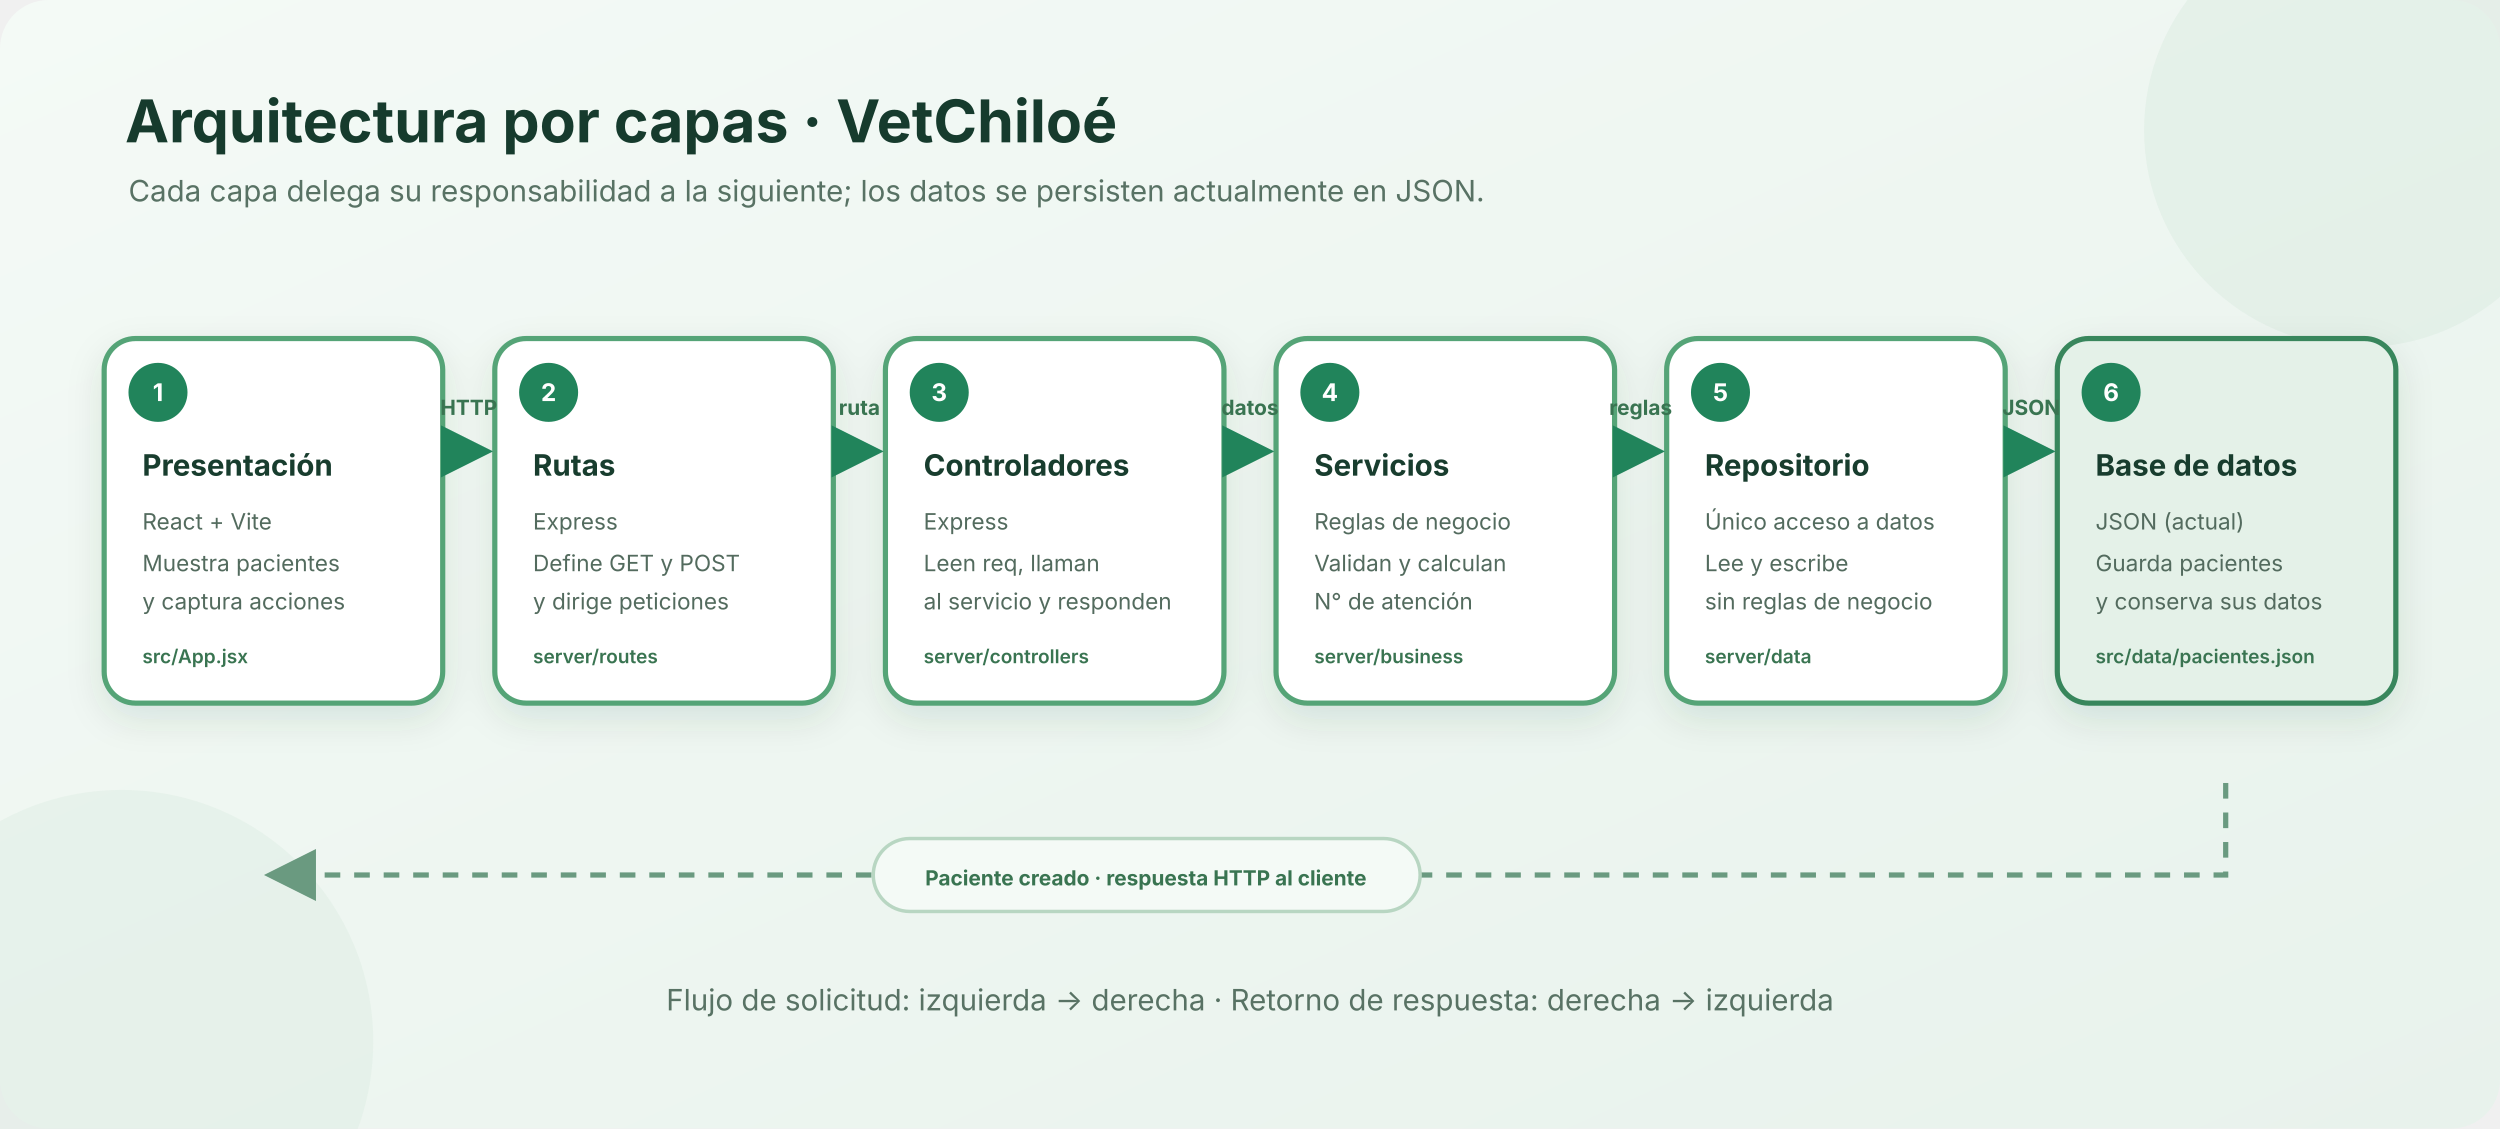
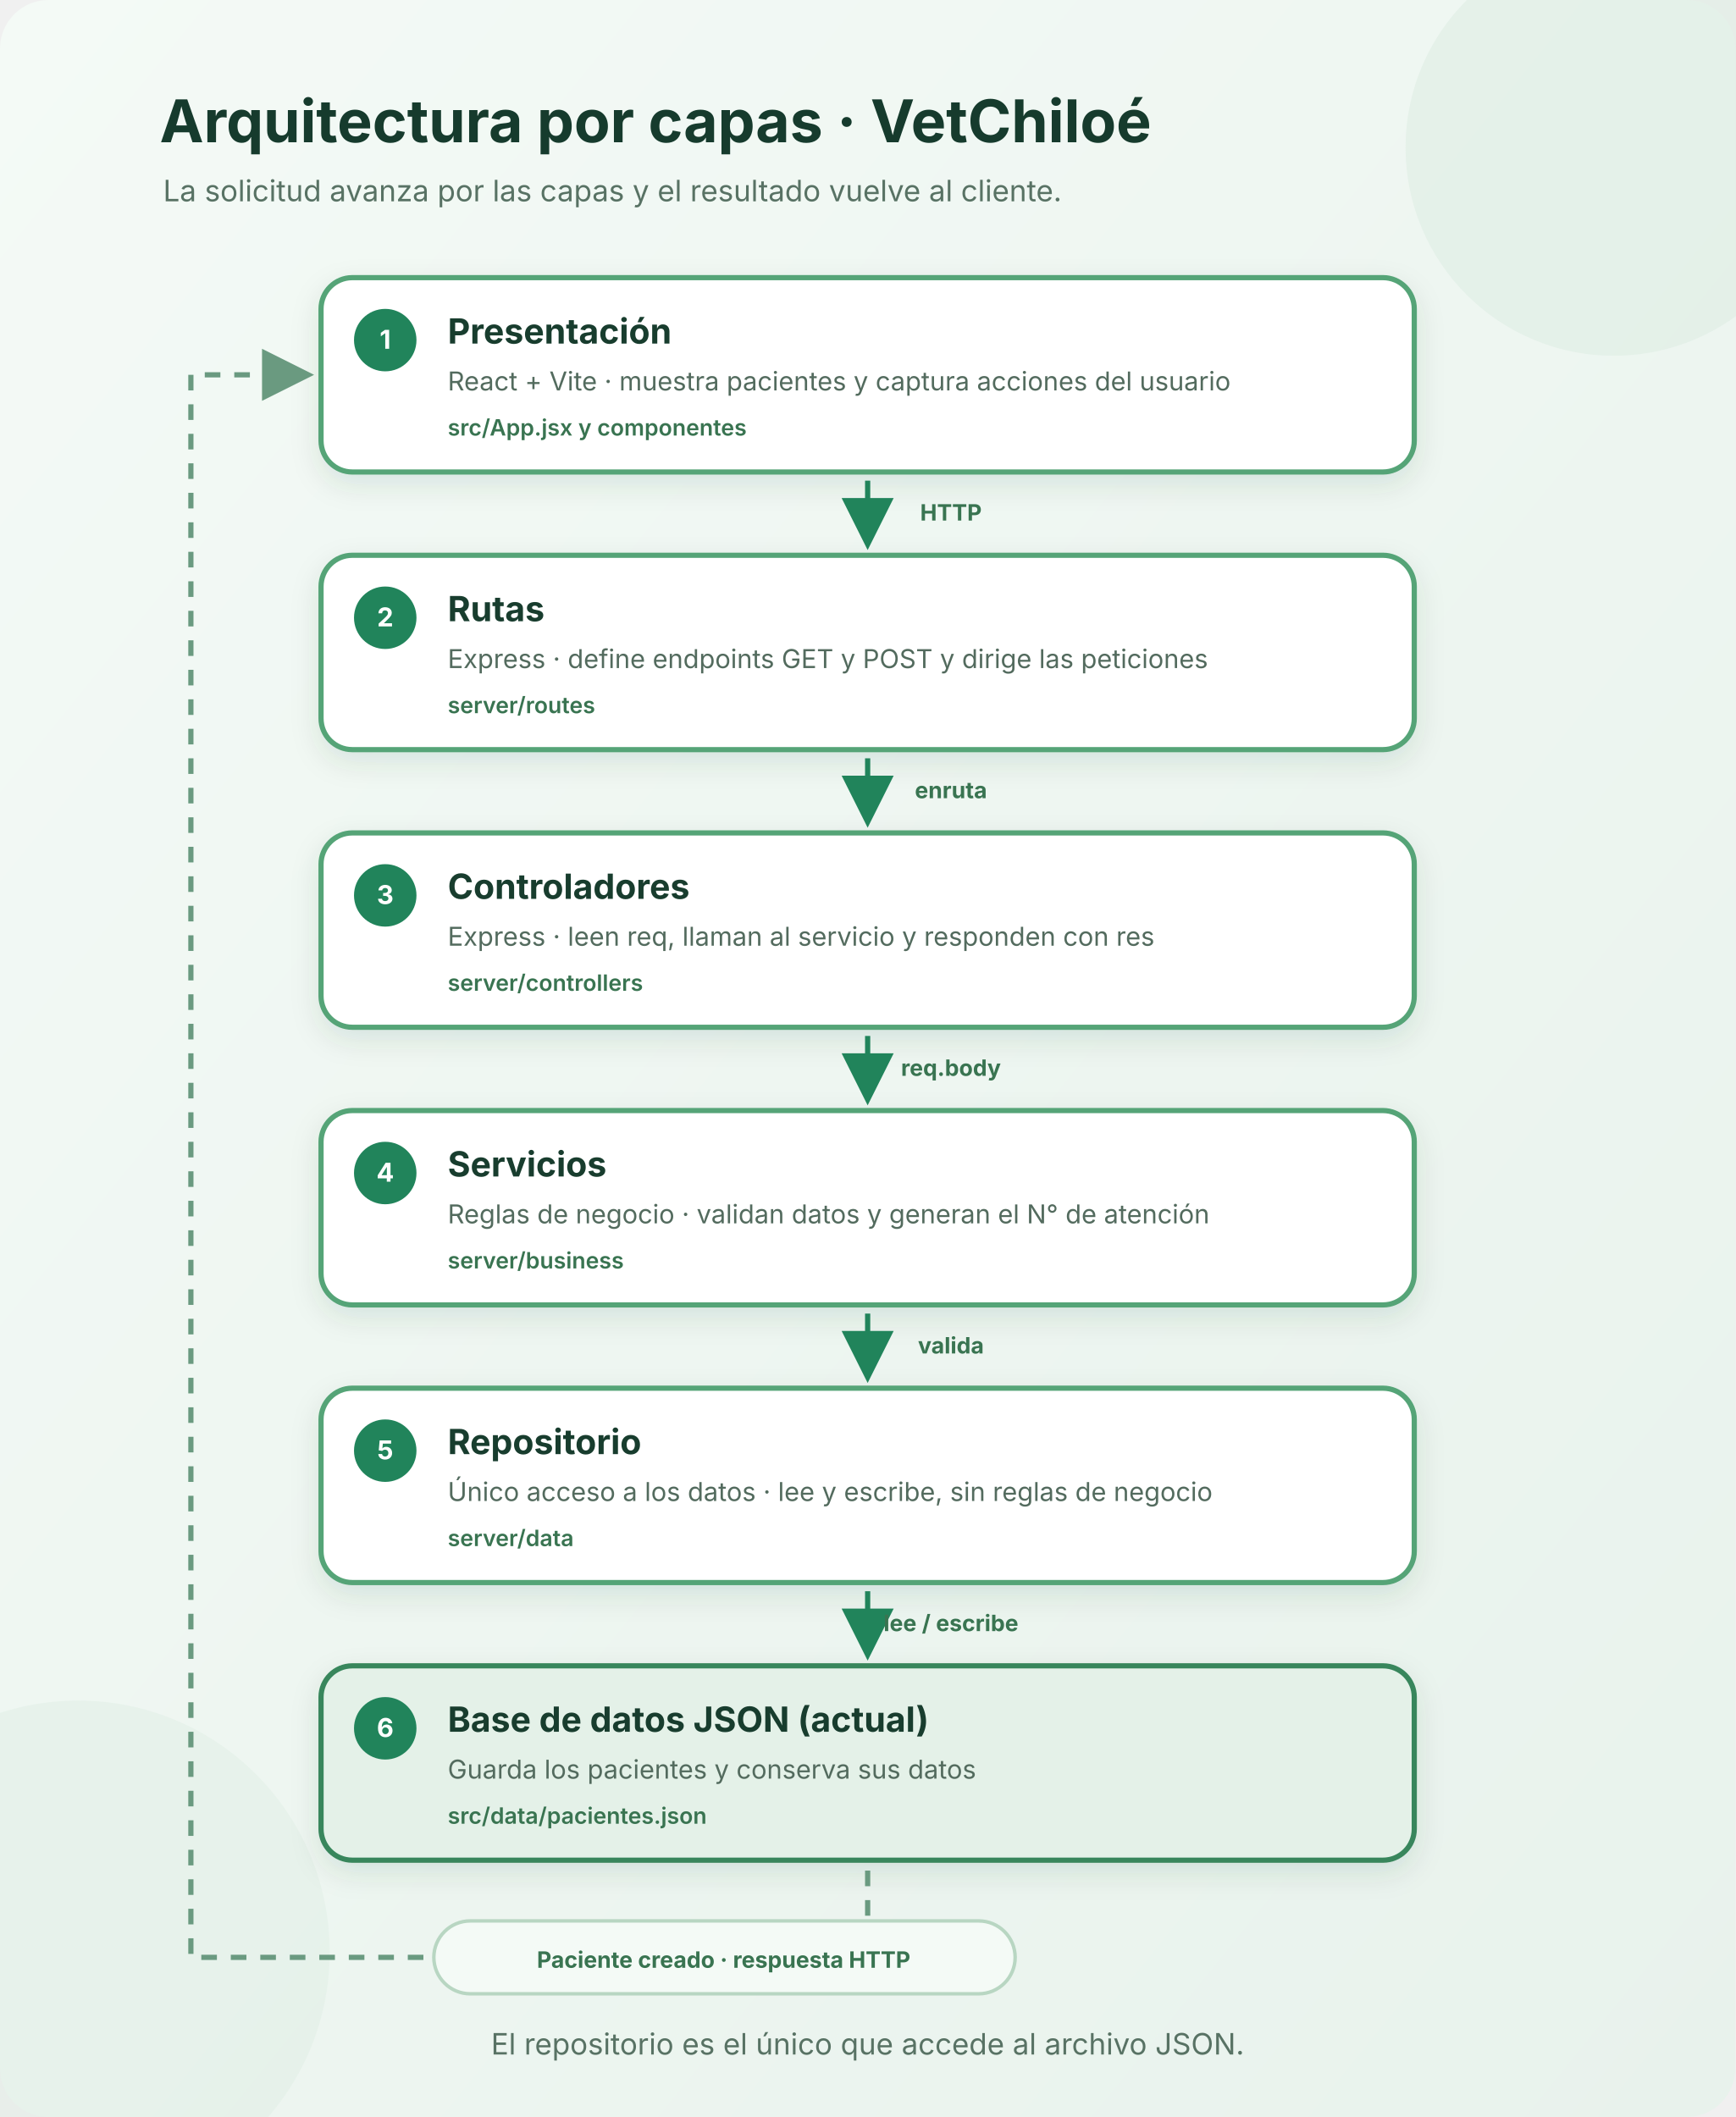
- <svg xmlns="http://www.w3.org/2000/svg" width="1440" height="650" viewBox="0 0 1440 650" role="img" aria-labelledby="title description">
+ <svg xmlns="http://www.w3.org/2000/svg" width="1000" height="1220" viewBox="0 0 1000 1220" role="img" aria-labelledby="title description">
  <defs>
    <linearGradient id="background" x1="0" y1="0" x2="1" y2="1">
      <stop offset="0" stop-color="#f4faf6" />
      <stop offset="1" stop-color="#e8f2ec" />
    </linearGradient>
-     <filter id="shadow" x="-15%" y="-15%" width="130%" height="140%">
-       <feDropShadow dx="0" dy="8" stdDeviation="10" flood-color="#174c38" flood-opacity=".11" />
+     <filter id="shadow" x="-15%" y="-20%" width="130%" height="150%">
+       <feDropShadow dx="0" dy="6" stdDeviation="8" flood-color="#174c38" flood-opacity=".11" />
    </filter>
    <marker id="arrow" markerWidth="10" markerHeight="10" refX="8" refY="5" orient="auto">
      <path d="M0 0 10 5 0 10z" fill="#21845b" />
    </marker>
    <marker id="arrow-light" markerWidth="10" markerHeight="10" refX="8" refY="5" orient="auto">
      <path d="M0 0 10 5 0 10z" fill="#6a9a80" />
    </marker>
    <style>
      text { font-family: Inter, "Segoe UI", Arial, sans-serif; }
      .title { fill: #163b2d; font-size: 34px; font-weight: 750; }
      .subtitle { fill: #587264; font-size: 17px; }
-       .card-title { fill: #183d2e; font-size: 17px; font-weight: 700; }
-       .card-copy { fill: #536b5e; font-size: 13px; }
-       .card-path { fill: #397451; font-size: 11px; font-weight: 600; }
-       .badge-text { fill: #fff; font-size: 14px; font-weight: 700; }
-       .arrow-label { fill: #397451; font-size: 12px; font-weight: 650; }
+       .card-title { fill: #183d2e; font-size: 20px; font-weight: 700; }
+       .card-copy { fill: #536b5e; font-size: 15px; }
+       .card-path { fill: #397451; font-size: 13px; font-weight: 600; }
+       .badge-text { fill: #fff; font-size: 15px; font-weight: 700; }
+       .arrow-label { fill: #397451; font-size: 13px; font-weight: 650; }
    </style>
  </defs>
-   <rect width="1440" height="650" rx="28" fill="url(#background)" />
-   <circle cx="1360" cy="75" r="125" fill="#dcece2" opacity=".55" />
-   <circle cx="70" cy="600" r="145" fill="#dcece2" opacity=".45" />
-   <text class="title" x="72" y="82">Arquitectura por capas · VetChiloé</text>
-   <text class="subtitle" x="74" y="116">Cada capa delega su responsabilidad a la siguiente; los datos se persisten actualmente en JSON.</text>
+   <rect width="1000" height="1220" rx="28" fill="url(#background)" />
+   <circle cx="930" cy="85" r="120" fill="#dcece2" opacity=".55" />
+   <circle cx="45" cy="1125" r="145" fill="#dcece2" opacity=".4" />
+   <text class="title" x="92" y="82">Arquitectura por capas · VetChiloé</text>
+   <text class="subtitle" x="94" y="116">La solicitud avanza por las capas y el resultado vuelve al cliente.</text>
  <g filter="url(#shadow)">
-     <rect x="60" y="195" width="195" height="210" rx="18" fill="#fff" stroke="#55a477" stroke-width="3" />
-     <rect x="285" y="195" width="195" height="210" rx="18" fill="#fff" stroke="#55a477" stroke-width="3" />
-     <rect x="510" y="195" width="195" height="210" rx="18" fill="#fff" stroke="#55a477" stroke-width="3" />
-     <rect x="735" y="195" width="195" height="210" rx="18" fill="#fff" stroke="#55a477" stroke-width="3" />
-     <rect x="960" y="195" width="195" height="210" rx="18" fill="#fff" stroke="#55a477" stroke-width="3" />
-     <rect x="1185" y="195" width="195" height="210" rx="18" fill="#e4f1e8" stroke="#37865c" stroke-width="3" />
+     <rect x="185" y="160" width="630" height="112" rx="18" fill="#fff" stroke="#55a477" stroke-width="3" />
+     <rect x="185" y="320" width="630" height="112" rx="18" fill="#fff" stroke="#55a477" stroke-width="3" />
+     <rect x="185" y="480" width="630" height="112" rx="18" fill="#fff" stroke="#55a477" stroke-width="3" />
+     <rect x="185" y="640" width="630" height="112" rx="18" fill="#fff" stroke="#55a477" stroke-width="3" />
+     <rect x="185" y="800" width="630" height="112" rx="18" fill="#fff" stroke="#55a477" stroke-width="3" />
+     <rect x="185" y="960" width="630" height="112" rx="18" fill="#e4f1e8" stroke="#37865c" stroke-width="3" />
  </g>
  <g>
-     <circle cx="91" cy="226" r="17" fill="#21845b" />
-     <text class="badge-text" x="91" y="231" text-anchor="middle">1</text>
-     <text class="card-title" x="82" y="274">Presentación</text>
-     <text class="card-copy" x="82" y="305">React + Vite</text>
-     <text class="card-copy" x="82" y="329">Muestra pacientes</text>
-     <text class="card-copy" x="82" y="351">y captura acciones</text>
-     <text class="card-path" x="82" y="382">src/App.jsx</text>
-     <circle cx="316" cy="226" r="17" fill="#21845b" />
-     <text class="badge-text" x="316" y="231" text-anchor="middle">2</text>
-     <text class="card-title" x="307" y="274">Rutas</text>
-     <text class="card-copy" x="307" y="305">Express</text>
-     <text class="card-copy" x="307" y="329">Define GET y POST</text>
-     <text class="card-copy" x="307" y="351">y dirige peticiones</text>
-     <text class="card-path" x="307" y="382">server/routes</text>
-     <circle cx="541" cy="226" r="17" fill="#21845b" />
-     <text class="badge-text" x="541" y="231" text-anchor="middle">3</text>
-     <text class="card-title" x="532" y="274">Controladores</text>
-     <text class="card-copy" x="532" y="305">Express</text>
-     <text class="card-copy" x="532" y="329">Leen req, llaman</text>
-     <text class="card-copy" x="532" y="351">al servicio y responden</text>
-     <text class="card-path" x="532" y="382">server/controllers</text>
-     <circle cx="766" cy="226" r="17" fill="#21845b" />
-     <text class="badge-text" x="766" y="231" text-anchor="middle">4</text>
-     <text class="card-title" x="757" y="274">Servicios</text>
-     <text class="card-copy" x="757" y="305">Reglas de negocio</text>
-     <text class="card-copy" x="757" y="329">Validan y calculan</text>
-     <text class="card-copy" x="757" y="351">N° de atención</text>
-     <text class="card-path" x="757" y="382">server/business</text>
-     <circle cx="991" cy="226" r="17" fill="#21845b" />
-     <text class="badge-text" x="991" y="231" text-anchor="middle">5</text>
-     <text class="card-title" x="982" y="274">Repositorio</text>
-     <text class="card-copy" x="982" y="305">Único acceso a datos</text>
-     <text class="card-copy" x="982" y="329">Lee y escribe</text>
-     <text class="card-copy" x="982" y="351">sin reglas de negocio</text>
-     <text class="card-path" x="982" y="382">server/data</text>
-     <circle cx="1216" cy="226" r="17" fill="#21845b" />
-     <text class="badge-text" x="1216" y="231" text-anchor="middle">6</text>
-     <text class="card-title" x="1207" y="274">Base de datos</text>
-     <text class="card-copy" x="1207" y="305">JSON (actual)</text>
-     <text class="card-copy" x="1207" y="329">Guarda pacientes</text>
-     <text class="card-copy" x="1207" y="351">y conserva sus datos</text>
-     <text class="card-path" x="1207" y="382">src/data/pacientes.json</text>
+     <circle cx="222" cy="196" r="18" fill="#21845b" />
+     <text class="badge-text" x="222" y="201" text-anchor="middle">1</text>
+     <text class="card-title" x="258" y="198">Presentación</text>
+     <text class="card-copy" x="258" y="225">React + Vite · muestra pacientes y captura acciones del usuario</text>
+     <text class="card-path" x="258" y="251">src/App.jsx y componentes</text>
+     <circle cx="222" cy="356" r="18" fill="#21845b" />
+     <text class="badge-text" x="222" y="361" text-anchor="middle">2</text>
+     <text class="card-title" x="258" y="358">Rutas</text>
+     <text class="card-copy" x="258" y="385">Express · define endpoints GET y POST y dirige las peticiones</text>
+     <text class="card-path" x="258" y="411">server/routes</text>
+     <circle cx="222" cy="516" r="18" fill="#21845b" />
+     <text class="badge-text" x="222" y="521" text-anchor="middle">3</text>
+     <text class="card-title" x="258" y="518">Controladores</text>
+     <text class="card-copy" x="258" y="545">Express · leen req, llaman al servicio y responden con res</text>
+     <text class="card-path" x="258" y="571">server/controllers</text>
+     <circle cx="222" cy="676" r="18" fill="#21845b" />
+     <text class="badge-text" x="222" y="681" text-anchor="middle">4</text>
+     <text class="card-title" x="258" y="678">Servicios</text>
+     <text class="card-copy" x="258" y="705">Reglas de negocio · validan datos y generan el N° de atención</text>
+     <text class="card-path" x="258" y="731">server/business</text>
+     <circle cx="222" cy="836" r="18" fill="#21845b" />
+     <text class="badge-text" x="222" y="841" text-anchor="middle">5</text>
+     <text class="card-title" x="258" y="838">Repositorio</text>
+     <text class="card-copy" x="258" y="865">Único acceso a los datos · lee y escribe, sin reglas de negocio</text>
+     <text class="card-path" x="258" y="891">server/data</text>
+     <circle cx="222" cy="996" r="18" fill="#21845b" />
+     <text class="badge-text" x="222" y="1001" text-anchor="middle">6</text>
+     <text class="card-title" x="258" y="998">Base de datos JSON (actual)</text>
+     <text class="card-copy" x="258" y="1025">Guarda los pacientes y conserva sus datos</text>
+     <text class="card-path" x="258" y="1051">src/data/pacientes.json</text>
  </g>
  <g fill="none" stroke="#21845b" stroke-width="3" marker-end="url(#arrow)">
-     <path d="M260 260h18" />
-     <path d="M485 260h18" />
-     <path d="M710 260h18" />
-     <path d="M935 260h18" />
-     <path d="M1160 260h18" />
+     <path d="M500 277v34" />
+     <path d="M500 437v34" />
+     <path d="M500 597v34" />
+     <path d="M500 757v34" />
+     <path d="M500 917v34" />
  </g>
-   <text class="arrow-label" x="270" y="239" text-anchor="middle">HTTP</text>
-   <text class="arrow-label" x="495" y="239" text-anchor="middle">ruta</text>
-   <text class="arrow-label" x="720" y="239" text-anchor="middle">datos</text>
-   <text class="arrow-label" x="945" y="239" text-anchor="middle">reglas</text>
-   <text class="arrow-label" x="1170" y="239" text-anchor="middle">JSON</text>
-   <path d="M1282 451v53H158" fill="none" stroke="#6a9a80" stroke-width="3" stroke-dasharray="9 8" marker-end="url(#arrow-light)" />
-   <rect x="503" y="483" width="315" height="42" rx="21" fill="#f4faf6" stroke="#b8d6c2" stroke-width="2" />
-   <text class="arrow-label" x="660" y="510" text-anchor="middle">Paciente creado · respuesta HTTP al cliente</text>
-   <text class="subtitle" x="720" y="582" text-anchor="middle">Flujo de solicitud: izquierda → derecha · Retorno de respuesta: derecha → izquierda</text>
+   <g class="arrow-label" text-anchor="middle">
+     <text x="548" y="300">HTTP</text>
+     <text x="548" y="460">enruta</text>
+     <text x="548" y="620">req.body</text>
+     <text x="548" y="780">valida</text>
+     <text x="548" y="940">lee / escribe</text>
+   </g>
+   <path d="M500 1078v50H110V216h65" fill="none" stroke="#6a9a80" stroke-width="3" stroke-dasharray="9 8" marker-end="url(#arrow-light)" />
+   <rect x="250" y="1107" width="335" height="42" rx="21" fill="#f4faf6" stroke="#b8d6c2" stroke-width="2" />
+   <text class="arrow-label" x="417" y="1134" text-anchor="middle">Paciente creado · respuesta HTTP</text>
+   <text class="subtitle" x="500" y="1184" text-anchor="middle">El repositorio es el único que accede al archivo JSON.</text>
</svg>
